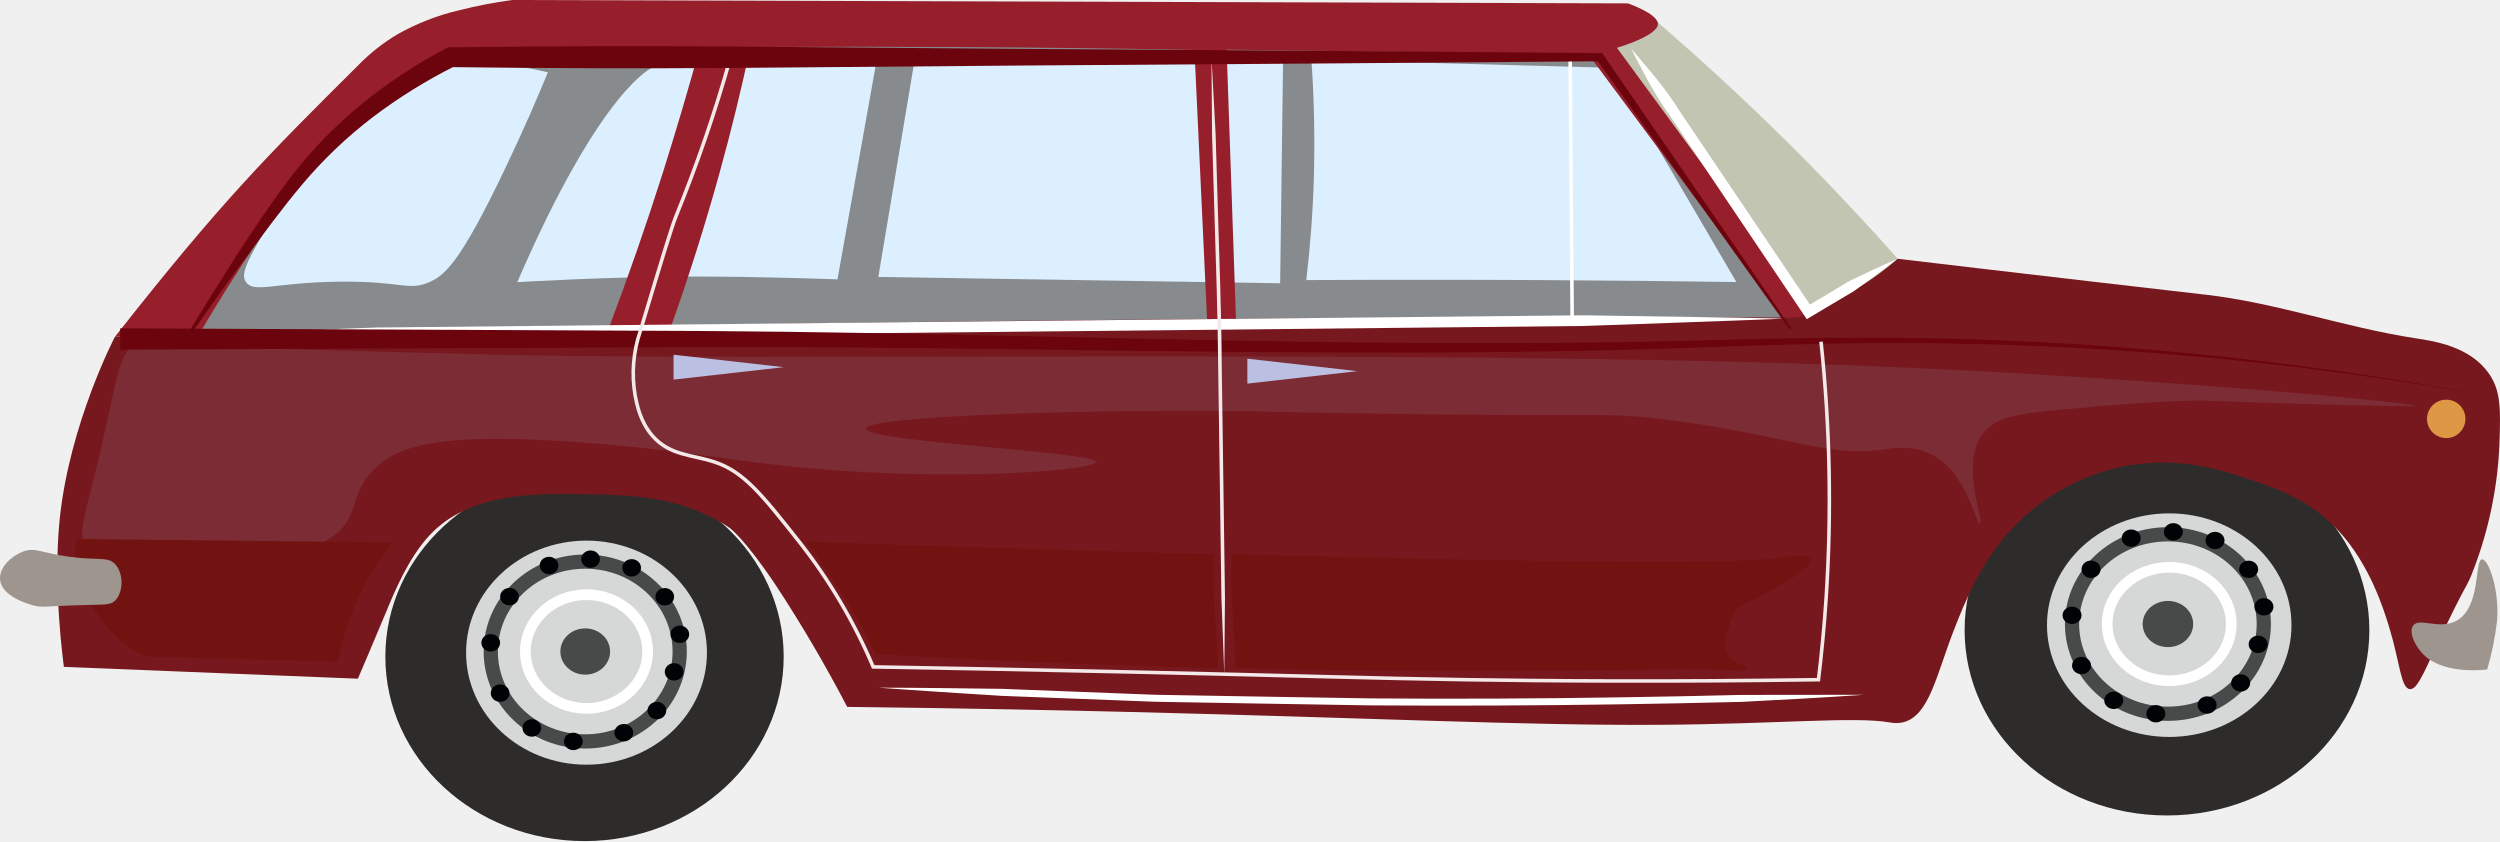
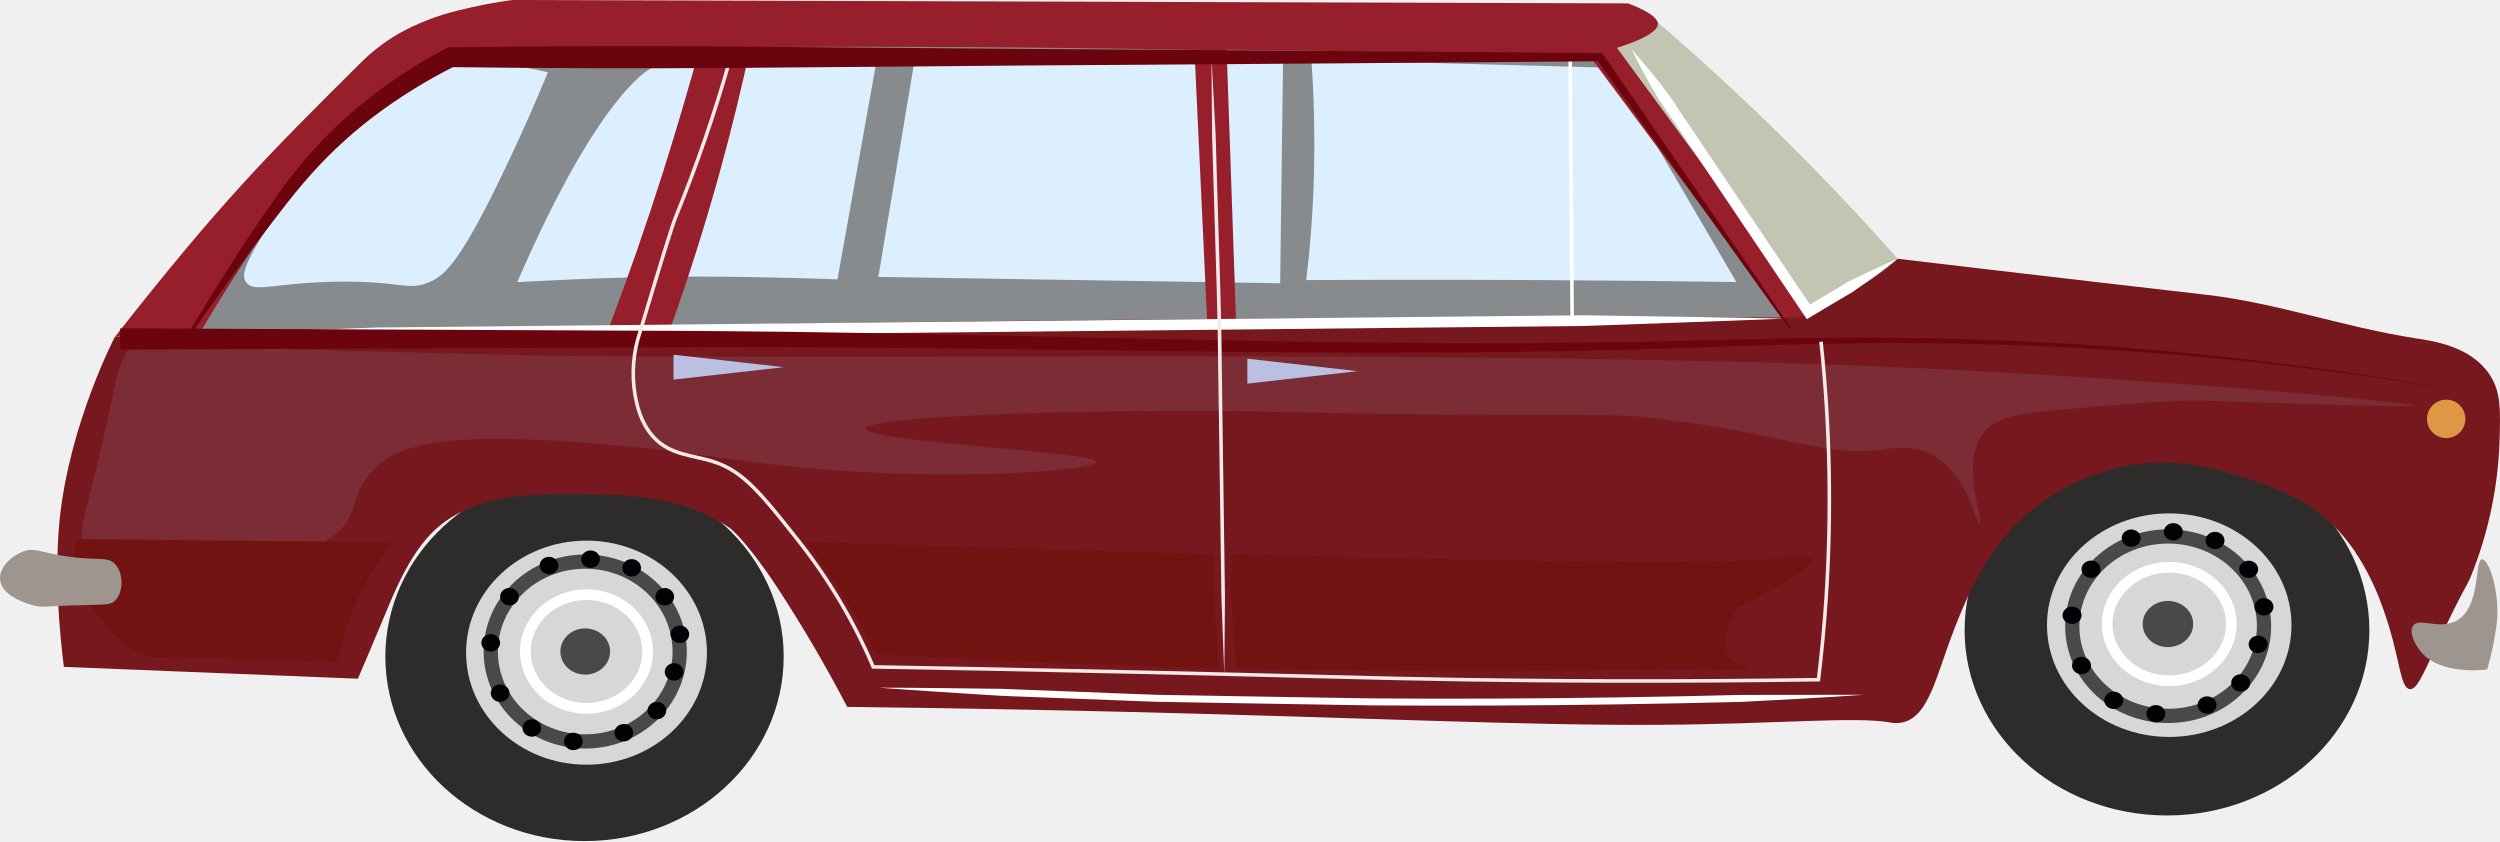
<svg xmlns="http://www.w3.org/2000/svg" id="Layer_1" data-name="Layer 1" viewBox="0 0 702.666 236.4" version="1.1" width="702.666" height="236.4">
  <defs id="defs4">
    <style id="style2">.cls-1{fill:#c2c5b2;}.cls-2{fill:#878b8e;}.cls-3{fill:#dceffe;}.cls-10,.cls-16,.cls-4,.cls-8{fill:none;stroke-miterlimit:10;}.cls-10,.cls-4{stroke:#fff;}.cls-5{fill:#971f2b;}.cls-6{fill:#2d2c2a;}.cls-7{fill:#d6d8d7;}.cls-8{stroke:#484a49;stroke-width:4px;}.cls-9{fill:#000205;}.cls-10{stroke-width:3px;}.cls-11{fill:#484a49;}.cls-12{fill:#77181e;}.cls-13{fill:#fff;}.cls-14{fill:#7c2c35;}.cls-15{fill:#6b040c;}.cls-16{stroke:#f4e9e9;}.cls-17{fill:#f4e9e9;}.cls-18{fill:#bbbfe1;}.cls-19{fill:#de9745;}.cls-20{fill:#721311;}.cls-21{fill:#9e958e;}</style>
  </defs>
  <path class="cls-1" d="m 465.278,5.72 c 11.79,10.11 24,21.3 36.51,33.64 11.91,11.78 22.77,23.37 32.64,34.56 v 0 c -22.36,16.21 -23.63,15.36 -26.16,13.68 -0.11,-0.08 -0.64,-0.43 -0.61,-0.49 0.03,-0.06 0.23,0.05 0.41,0.12 l -54.68,-74.32 z" id="path8" style="fill:#c2c5b2" />
  <path class="cls-2" d="m 108.668,18.28 c -13.19,7 -18.44,17 -35.24,42.76 -17.63,27.06 -18.88,26.83 -18.36,29.16 4.87,21.69 106.33,6.74 236.52,10.8 123.08,3.83 213.5,22.82 220.09,1.21 1.27,-4.16 -5.57,-14.19 -19.25,-34.25 -18.61,-27.29 -27.91,-40.94 -39.6,-49.68 -21.08,-15.78 -43.48,-12.13 -83.16,-10.8 -76.05,2.54 -185.92,-4.43 -243,5 a 56.3,56.3 0 0 0 -18,5.8 z" id="path10" style="fill:#878b8e" />
  <path class="cls-3" d="m 69.068,79.17 c -1.58,-2.46 -0.12,-6.44 17.28,-32.85 14.35,-21.79 17.41,-25.24 23,-27.51 6.3,-2.55 12.31,-2.2 23.76,-1.53 a 121.85,121.85 0 0 1 20.88,3.05 c -2.81,6.85 -6.89,16.36 -12.24,27.51 -12.33,25.78 -16.67,29.44 -20.8,31.33 -6.23,2.84 -7.61,-0.25 -25.92,0 -18.2,0.26 -23.78,3.4 -25.96,0 z" id="path12" style="fill:#dceffe" />
  <path class="cls-3" d="m 183.548,18.9 c 0,0 -14.3,5.27 -38.16,60.4 v 0 c 0.44,0 24.73,-1.55 50.4,-1.57 18.94,0 39.6,0.79 39.6,0.79 v 0 l 10.8,-60.41 v 0 a 317,317 0 0 0 -46.8,-0.78 c -9.34,0.59 -14.01,0.89 -15.84,1.57 z" id="path14" style="fill:#dceffe" />
  <path class="cls-3" d="m 256.948,17.6 v 0 l -10.08,60.24 v 0 l 112.94,1.78 v 0 l 0.82,-62.82 v 0 z" id="path16" style="fill:#dceffe" />
  <path class="cls-3" d="m 368.588,16.8 c 0.71,9.85 1,20.7 0.72,32.4 -0.29,10.61 -1.08,20.48 -2.16,29.52 q 32.48,-0.17 65.51,0 27.9,0.15 55.38,0.56 l -35.21,-60.23 z" id="path18" style="fill:#dceffe" />
  <line class="cls-4" x1="441.308" y1="15.36" x2="441.888" y2="90.15" id="line20" style="fill:none;stroke:#ffffff;stroke-miterlimit:10" />
  <path class="cls-5" d="m 129.068,2.88 a 65.63,65.63 0 0 0 -17.28,6.72 53.45,53.45 0 0 0 -11,8.64 C 75.118,43.76 62.278,56.53 32.388,94.56 c 2.8,0 5.77,0 8.87,-0.22 a 125.93,125.93 0 0 0 15.61,-1.94 c 19.67,-33.21 38,-55.86 47.52,-63.36 a 80.15,80.15 0 0 1 15.12,-9.36 68.52,68.52 0 0 1 14.38,-4.6 c 9.24,-1.89 12.79,-0.71 28.82,-0.44 0,0 0.54,0 33.84,-0.72 v 0 q -4.6,16.68 -10.16,34.36 c -4.84,15.23 -9.9,29.71 -15.08,43.42 q 4.23,0.12 8.64,0.15 4.41,0.03 8.64,-0.06 c 4.78,-13.4 9.41,-27.84 13.68,-43.29 3.38,-12.23 6.23,-24 8.64,-35.28 q 28.53,-0.16 57.6,0 34,0.18 67.21,0.8 0.84,17.85 1.67,35.68 l 1.92,41 8.16,1.44 -1.44,-41.77 -1.26,-36.42 101.68,1.33 q 14.16,19.06 28.34,38.12 l 32,43.08 7.2,-1.92 -59.52,-81.12 c 0,0 11.55,-3.36 11.52,-6.72 0,-2.86 -8.44,-5.77 -8.43,-5.77 L 143.948,0 v 0 a 136.45,136.45 0 0 0 -14.88,2.88 z" id="path22" style="fill:#971f2b" />
  <ellipse class="cls-6" cx="609.068" cy="177.14" rx="56.88" ry="52.06" id="ellipse24" style="fill:#2d2c2a" />
  <ellipse class="cls-7" cx="609.698" cy="175.71" rx="34.36" ry="31.42" id="ellipse26" style="fill:#d6d8d7" />
-   <ellipse class="cls-8" cx="609.328" cy="175.39" rx="26.95" ry="25.22" id="ellipse28" style="fill:none;stroke:#484a49;stroke-width:4px;stroke-miterlimit:10" />
+   <ellipse class="cls-8" cx="609.394" cy="175.999" rx="26.95" ry="25.22" id="ellipse28" style="fill:none;stroke:#484a49;stroke-width:4px;stroke-miterlimit:10" />
  <ellipse class="cls-9" cx="599.008" cy="151.26" rx="2.67" ry="2.44" id="ellipse30" style="fill:#000205" />
  <ellipse class="cls-9" cx="634.688" cy="181.1" rx="2.67" ry="2.44" id="ellipse32" style="fill:#000205" />
  <ellipse class="cls-9" cx="636.318" cy="170.56" rx="2.67" ry="2.44" id="ellipse34" style="fill:#000205" />
  <ellipse class="cls-9" cx="632.018" cy="160.02" rx="2.67" ry="2.44" id="ellipse36" style="fill:#000205" />
  <ellipse class="cls-9" cx="622.568" cy="151.92" rx="2.67" ry="2.44" id="ellipse38" style="fill:#000205" />
  <ellipse class="cls-9" cx="610.848" cy="149.48" rx="2.67" ry="2.44" id="ellipse40" style="fill:#000205" />
  <ellipse class="cls-9" cx="587.718" cy="160" rx="2.67" ry="2.44" id="ellipse42" style="fill:#000205" />
  <ellipse class="cls-9" cx="582.378" cy="172.94" rx="2.67" ry="2.44" id="ellipse44" style="fill:#000205" />
  <ellipse class="cls-9" cx="585.048" cy="187.06" rx="2.67" ry="2.44" id="ellipse46" style="fill:#000205" />
  <ellipse class="cls-9" cx="594.098" cy="196.84" rx="2.67" ry="2.44" id="ellipse48" style="fill:#000205" />
  <ellipse class="cls-9" cx="605.938" cy="200.61" rx="2.67" ry="2.44" id="ellipse50" style="fill:#000205" />
  <ellipse class="cls-9" cx="620.338" cy="198.16" rx="2.67" ry="2.44" id="ellipse52" style="fill:#000205" />
  <ellipse class="cls-9" cx="629.778" cy="191.95" rx="2.67" ry="2.44" id="ellipse54" style="fill:#000205" />
  <ellipse class="cls-10" cx="609.698" cy="175.39" rx="17.44" ry="15.94" id="ellipse56" style="fill:none;stroke:#ffffff;stroke-width:3px;stroke-miterlimit:10" />
  <ellipse class="cls-11" cx="609.328" cy="175.39" rx="7.1" ry="6.49" id="ellipse58" style="fill:#484a49" />
  <ellipse class="cls-6" cx="164.288" cy="184.56" rx="55.98" ry="51.84" id="ellipse60" style="fill:#2d2c2a" />
  <ellipse class="cls-7" cx="164.848" cy="183.44" rx="33.85" ry="31.49" id="ellipse62" style="fill:#d6d8d7" />
  <ellipse class="cls-8" cx="164.488" cy="183.12" rx="26.55" ry="25.27" id="ellipse64" style="fill:none;stroke:#484a49;stroke-width:4px;stroke-miterlimit:10" />
  <ellipse class="cls-9" cx="154.318" cy="158.95" rx="2.63" ry="2.45" id="ellipse66" style="fill:#000205" />
  <ellipse class="cls-9" cx="189.468" cy="188.84" rx="2.63" ry="2.45" id="ellipse68" style="fill:#000205" />
  <ellipse class="cls-9" cx="191.078" cy="178.28" rx="2.63" ry="2.45" id="ellipse70" style="fill:#000205" />
  <ellipse class="cls-9" cx="186.838" cy="167.73" rx="2.63" ry="2.45" id="ellipse72" style="fill:#000205" />
  <ellipse class="cls-9" cx="177.538" cy="159.6" rx="2.63" ry="2.45" id="ellipse74" style="fill:#000205" />
  <ellipse class="cls-9" cx="165.988" cy="157.16" rx="2.63" ry="2.45" id="ellipse76" style="fill:#000205" />
  <ellipse class="cls-9" cx="143.198" cy="167.7" rx="2.63" ry="2.45" id="ellipse78" style="fill:#000205" />
  <ellipse class="cls-9" cx="137.928" cy="180.67" rx="2.63" ry="2.45" id="ellipse80" style="fill:#000205" />
  <ellipse class="cls-9" cx="140.568" cy="194.82" rx="2.63" ry="2.45" id="ellipse82" style="fill:#000205" />
  <ellipse class="cls-9" cx="149.478" cy="204.61" rx="2.63" ry="2.45" id="ellipse84" style="fill:#000205" />
  <ellipse class="cls-9" cx="161.148" cy="208.39" rx="2.63" ry="2.45" id="ellipse86" style="fill:#000205" />
  <ellipse class="cls-9" cx="175.328" cy="205.94" rx="2.63" ry="2.45" id="ellipse88" style="fill:#000205" />
  <ellipse class="cls-9" cx="184.628" cy="199.72" rx="2.63" ry="2.45" id="ellipse90" style="fill:#000205" />
  <ellipse class="cls-10" cx="164.848" cy="183.12" rx="17.18" ry="15.98" id="ellipse92" style="fill:none;stroke:#ffffff;stroke-width:3px;stroke-miterlimit:10" />
  <ellipse class="cls-11" cx="164.488" cy="183.12" rx="6.99" ry="6.5" id="ellipse94" style="fill:#484a49" />
  <path class="cls-12" d="m 32.348,94.56 c 0,0 -12.88,24.6 -15.6,51.63 -1.94,19.28 1.2,40.84 1.2,41.25 v 0 l 82.64,3.32 v 0 c 0,0 4.83,-11.24 7.92,-18.72 2.24,-5.43 6.29,-15.27 12.24,-21.6 11.21,-12 29.39,-11.71 43.2,-11.52 12.9,0.17 27.47,0.36 41,9.36 0,0 4.06,2.69 13.17,16.31 a 394.78,394.78 0 0 1 20,34.09 c 34.14,0.4 61.77,1 79.92,1.44 68.14,1.66 110.87,3.84 148.32,3.6 34.16,-0.22 54.84,-2.39 64.81,-0.67 a 9,9 0 0 0 3.59,0 c 7.49,-1.72 9.48,-13.33 14.4,-25.92 2.83,-7.25 7.49,-19.16 16.56,-28.8 a 60.12,60.12 0 0 1 28.08,-16.56 c 16.78,-4.31 30.49,0.3 38.16,2.88 7.86,2.64 17.17,5.77 25.2,14.4 9,9.65 12.9,22.46 14.4,27.36 3,9.89 3.23,17 5.76,17.28 1.9,0.18 3.55,-3.69 7.2,-11.52 9.32,-20 8.44,-16 10.8,-22.32 a 111.54,111.54 0 0 0 7.2,-35.28 c 0.32,-9.58 0.41,-14.62 -2.88,-19.44 -5.32,-7.79 -15.52,-9.26 -20.88,-10.08 -19.87,-3.05 -39.07,-10 -59,-12.24 -45.06,-5.17 -86.4,-10.08 -86.4,-10.08 a 77.57,77.57 0 0 1 -14.41,10.03 c -5.4,2.9 -13.68,6.47 -13.68,6.48 -17.25,-0.06 -49.23,-0.13 -89.28,0 -200,0.61 -383.58,5.32 -383.6,5.32 z" id="path96" style="fill:#77181e" />
  <path class="cls-13" d="m 246.948,193.28 c 11.56,0 23.1,0.21 34.65,0.33 l 34.6,1.34 8.65,0.33 8.66,0.15 17.31,0.3 34.62,0.57 q 34.62,0.25 69.25,-0.29 17.31,-0.25 34.61,-0.69 l 34.65,-0.04 c -11.52,0.8 -23.06,1.41 -34.6,2 q -17.31,0.43 -34.64,0.69 -34.63,0.52 -69.29,0.29 l -34.64,-0.57 -17.32,-0.3 -8.66,-0.15 -8.66,-0.33 -34.62,-1.33 c -11.57,-0.73 -23.05,-1.44 -34.57,-2.3 z" id="path98" style="fill:#ffffff" />
  <path class="cls-13" d="m 49.628,94.14 14.12,-0.58 14.12,-0.51 28.25,-1 56.5,-0.56 113,-1.15 113,-1.15 56.5,-0.57 c 18.84,0.31 37.68,0.51 56.53,0.93 -18.83,0.79 -37.67,1.37 -56.5,2.07 l -56.5,0.57 -113,1.15 -113,1.15 -56.5,0.59 -28.26,-0.43 -14.13,-0.22 z" id="path100" style="fill:#ffffff" />
  <path class="cls-13" d="m 458.428,13.64 c 4.86,5.68 9.8,11.32 13.7,17.65 l 12.46,18.49 24.92,37 -2,-0.45 6.26,-3.73 3.13,-1.87 c 0.52,-0.31 1,-0.62 1.56,-0.94 a 12.43,12.43 0 0 1 1.58,-0.91 l 6.61,-3.14 c 2.21,-1 4.44,-2.05 6.67,-3 -1.94,1.48 -3.89,3 -5.85,4.41 l -5.91,4.32 a 12.92,12.92 0 0 1 -1.55,1 c -0.53,0.29 -1,0.61 -1.57,0.92 l -3.13,1.86 -6.26,3.73 -1.22,0.73 -0.79,-1.18 -24.92,-37 -12.47,-18.57 c -4.41,-5.99 -7.77,-12.68 -11.22,-19.32 z" id="path102" style="fill:#ffffff" />
  <path class="cls-14" d="m 38.828,96 c -5.79,3.17 -5.62,9.77 -10.8,31.68 -4.3,18.18 -6.53,22.54 -3.6,25.92 3.44,4 9.27,1.15 25.2,0 26.51,-1.92 34.37,4.1 43.92,-2.88 7.91,-5.8 4.1,-11.1 11.52,-18.72 6.19,-6.37 17.16,-11.21 64.08,-7.2 18,1.53 30.65,3.46 36.72,4.32 53.79,7.58 102.14,3.13 102.24,0.72 0.11,-2.81 -64.9,-5.68 -64.8,-9.36 0.1,-3.47 57.75,-5.27 99.36,-5 13.2,0.07 8.73,0.25 39.6,0.72 71.14,1.06 68.23,-0.34 83.52,1.44 35.4,4.11 47.41,11.18 64.08,8.64 2.07,-0.32 7.57,-1.3 13,1.44 10.21,5.18 12.39,19.8 13.68,19.44 1.29,-0.36 -5.76,-16.36 0.72,-25.2 3.43,-4.68 9.4,-5.64 22.14,-6.84 30.29,-2.87 39.78,-2.52 39.78,-2.52 24.65,0.89 59.72,1.92 59.76,1.44 0.04,-0.48 -32.58,-3.93 -81.36,-7.2 -18,-1.21 -45.68,-3 -82.08,-4.32 -122.1,-4.29 -305.17,-1 -378,-2.88 -53.76,-1.39 -80.64,-2.08 -82.8,-2.88 -2.76,-1.07 -10.02,-3.98 -15.88,-0.76 z" id="path104" style="fill:#7c2c35" />
  <path class="cls-15" d="m 33.788,92.28 166.39,0.77 c 55.5,0.39 110.94,2.17 166.38,3 27.72,0.42 55.44,0.56 83.15,0.19 13.86,-0.15 27.71,-0.56 41.58,-0.91 13.87,-0.35 27.74,-0.51 41.62,-0.39 a 935.94,935.94 0 0 1 165.44,16.18 935,935 0 0 0 -165.4,-14.69 c -13.86,0 -27.71,0.29 -41.56,0.76 -13.85,0.47 -27.72,1 -41.59,1.29 -27.74,0.62 -55.48,0.73 -83.22,0.56 -55.48,-0.32 -110.94,-1.6 -166.36,-1.49 L 33.788,98.28 Z" id="path106" style="fill:#6b040c" />
  <path class="cls-16" d="m 205.148,16.8 a 417.17,417.17 0 0 1 -15.12,43.92 c -1.24,3 -4.19,12.81 -10.08,32.4 a 36.62,36.62 0 0 0 -1.44,18 c 0.51,2.64 1.44,7.51 5,11.52 4.89,5.44 11,5.13 17.28,7.2 8.24,2.69 13.41,9.23 23.76,22.32 a 154.38,154.38 0 0 1 20.88,35.28 v 0 c 16,0.27 41.43,0.74 72.72,1.44 49.84,1.11 65.51,1.72 93.6,2.16 23,0.35 57.12,0.62 99.36,0 0.9,-7.41 1.64,-15.1 2.16,-23 a 422,422 0 0 0 -1.44,-72" id="path108" style="fill:none;stroke:#f4e9e9;stroke-miterlimit:10" />
  <path class="cls-17" d="m 340.508,16.08 1.16,21.66 0.65,21.69 c 0.43,14.46 1,28.92 1.07,43.38 l 0.61,43.39 0.3,21.7 -0.19,21.7 -0.81,-21.69 -0.3,-21.69 -0.61,-43.39 c -0.11,-14.46 -0.64,-28.91 -1.07,-43.37 l -0.65,-21.68 z" id="path110" style="fill:#f4e9e9" />
  <path class="cls-15" d="m 502.948,92.57 -54.19,-75.84 0.94,0.49 -80.76,0.64 -80.77,0.55 -80.76,0.67 q -40.4,0.31 -80.77,-0.22 l 1.28,-0.31 a 147.8,147.8 0 0 0 -23.13,14.37 125.69,125.69 0 0 0 -19.73,18.79 c -5.92,7 -11.32,14.49 -16.87,21.9 -5.55,7.41 -10.7,15.07 -16.18,22.55 l -0.5,-0.33 q 7.23,-11.85 14.69,-23.61 3.79,-5.82 7.71,-11.58 c 2.63,-3.83 5.3,-7.65 8.19,-11.34 a 123.17,123.17 0 0 1 19.7,-20.16 142.81,142.81 0 0 1 23.56,-15.54 l 0.57,-0.3 h 0.71 q 40.38,-0.52 80.77,-0.21 l 80.76,0.66 80.78,0.53 80.76,0.64 h 0.61 l 0.33,0.49 52.81,76.8 z" id="path112" style="fill:#6b040c" />
  <polygon class="cls-18" points="258.36,286.42 258.36,279.42 289.32,282.92 " id="polygon114" style="fill:#bbbfe1" transform="translate(-69.05159,-179.72)" />
  <polygon class="cls-18" points="419.64,287.54 419.64,280.54 450.6,284.04 " id="polygon116" style="fill:#bbbfe1" transform="translate(-69.05159,-179.72)" />
  <circle class="cls-19" cx="687.548" cy="117.73" r="5.4" id="circle118" style="fill:#de9745" />
  <path class="cls-20" d="m 509.148,157.2 c -0.64,-1.8 -8.24,-0.58 -9.72,-0.36 -10.38,1.49 -53.15,1.58 -153.24,-1.09 -0.74,11 0.89,21.13 1.06,32.06 q 60.76,1.43 117.62,0.35 c 6.65,-0.23 12.17,-0.15 16.2,0 4.47,0.15 9.93,0.47 10.08,-0.36 0.15,-0.83 -3.48,-0.95 -5.22,-3.32 -2.38,-3.25 -0.14,-9 2.34,-13.6 10.49,-5.22 21.68,-11.37 20.88,-13.68 z" id="path120" style="fill:#721311" />
  <path class="cls-20" d="m 341.258,155.75 c -32,-0.86 -70,-2 -114.87,-3.51 3.35,4.35 6.82,9.24 10.26,14.68 a 192.9,192.9 0 0 1 9.57,16.92 q 46.26,2.71 95.27,3.95 h 0.82 c -0.16,-10.91 -1.77,-21.08 -1.05,-32.04 z" id="path122" style="fill:#721311" />
  <path class="cls-20" d="m 21.598,151.49 a 34.21,34.21 0 0 0 -0.81,6.78 35,35 0 0 0 0.4,5.77 l 6.48,9 a 29.26,29.26 0 0 0 13.68,11.52 l 53.6,1.44 a 75.71,75.71 0 0 1 15.46,-33.54 z" id="path124" style="fill:#721311" />
  <path class="cls-21" d="m 678.188,175.92 c 1.67,-2.56 7.4,1.22 12.24,-1.44 7,-3.84 5,-17.17 7.2,-17.28 1.74,-0.1 4.91,8.38 4.21,17.27 a 81.08,81.08 0 0 1 -2.77,13.69 v 0 c 0,0 -11.23,1.59 -17.28,-3.6 -2.84,-2.46 -4.84,-6.69 -3.6,-8.64 z" id="path126" style="fill:#9e958e" />
  <path class="cls-21" d="m 6.428,155.04 c 3.47,-1.31 5,0.36 13,1.44 8.43,1.14 10.89,-0.17 13,2.16 2.32,2.59 2.3,7.64 0,10.08 -1.49,1.57 -3.05,1.1 -12.24,1.44 -7.6,0.27 -8.33,0.65 -10.8,0 -1,-0.27 -8.93,-2.39 -9.36,-7.2 -0.38,-3.37 3.12,-6.68 6.4,-7.92 z" id="path128" style="fill:#9e958e" />
</svg>
